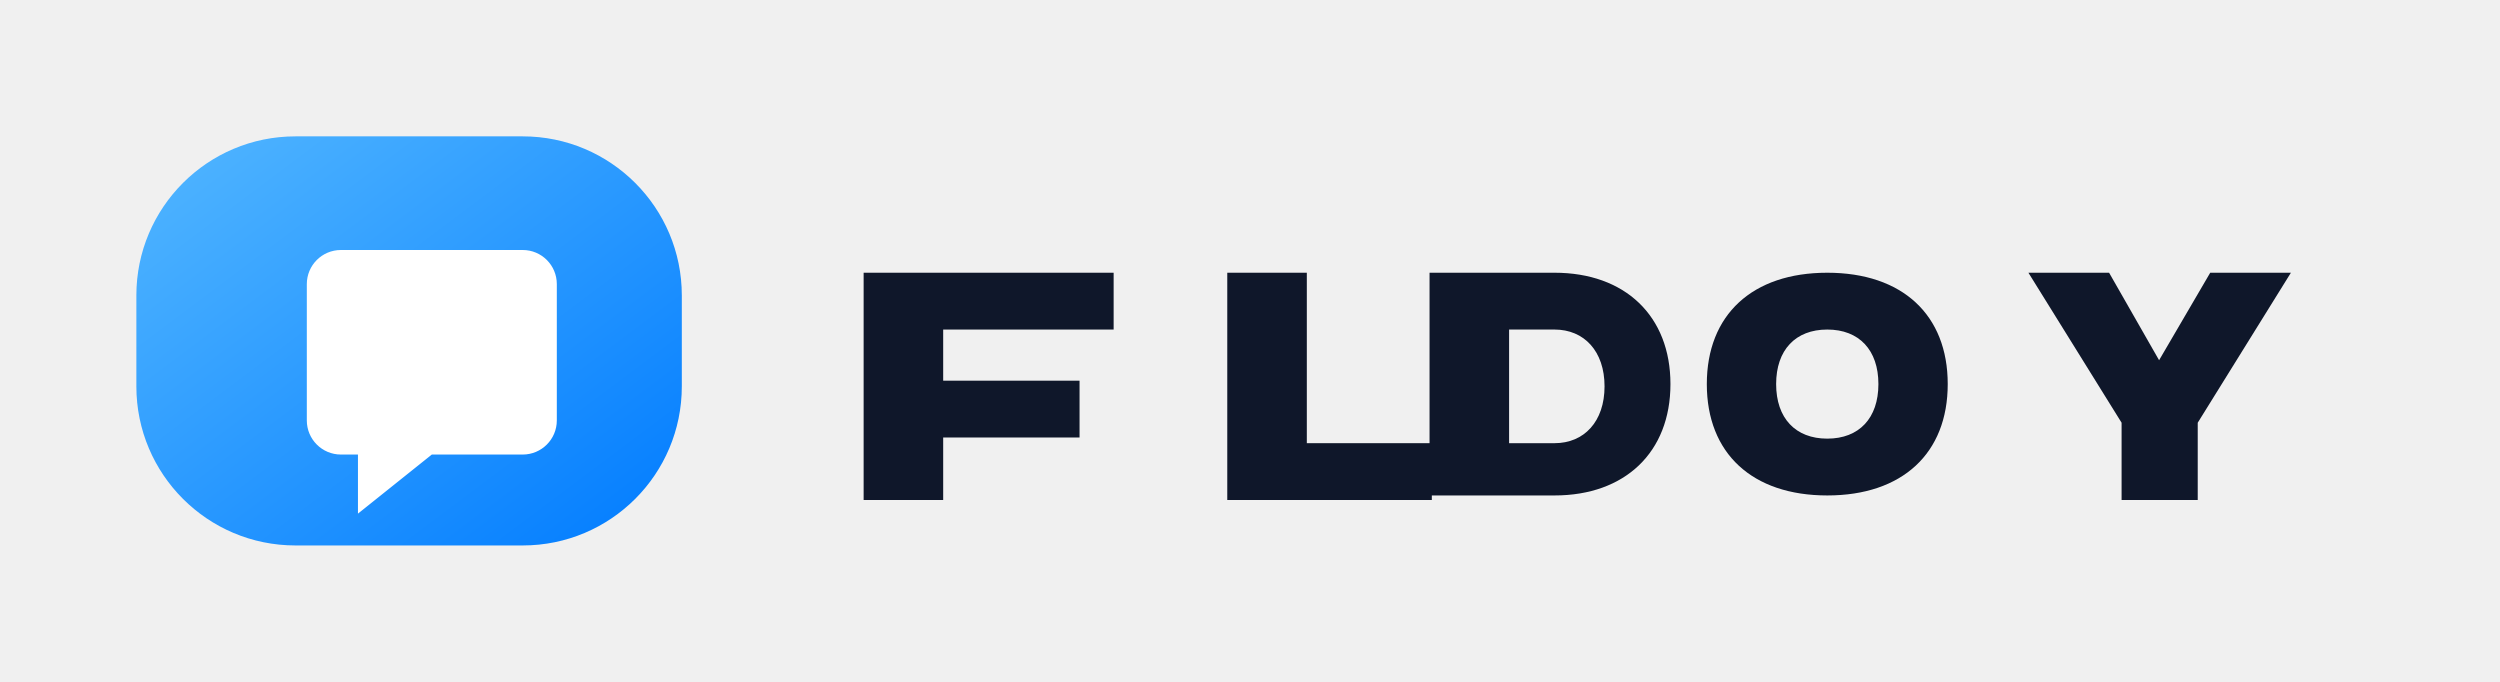
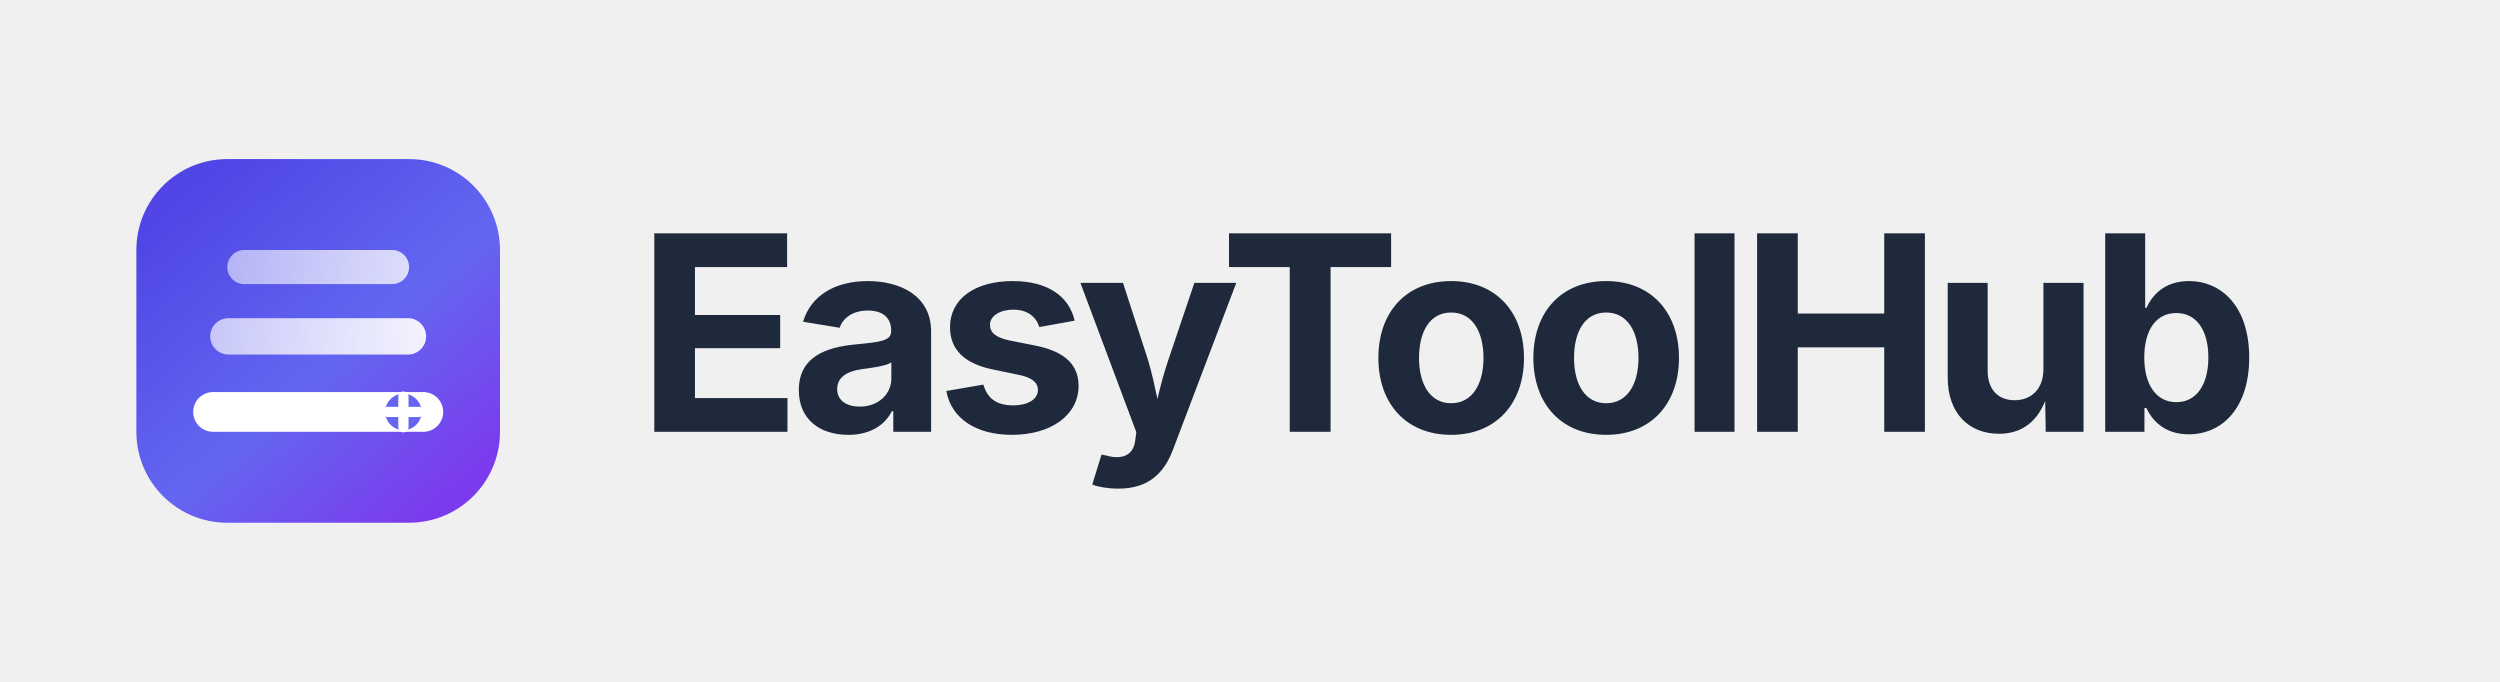
<svg xmlns="http://www.w3.org/2000/svg" width="220" height="60" viewBox="0 0 220 60" role="img" aria-labelledby="title desc">
  <defs>
-     <linearGradient id="lightGradient" x1="0%" y1="0%" x2="100%" y2="100%">
-       <stop offset="0%" stop-color="#53b7ff" />
-       <stop offset="100%" stop-color="#007bff" />
+     <linearGradient id="brandGrad" x1="16%" y1="8%" x2="88%" y2="92%">
+       <stop offset="0%" stop-color="#4f46e5" />
+       <stop offset="55%" stop-color="#6366f1" />
+       <stop offset="100%" stop-color="#7c3aed" />
+     </linearGradient>
+     <linearGradient id="layerGrad" x1="0%" y1="0%" x2="100%" y2="0%">
+       <stop offset="0%" stop-color="#ffffff" stop-opacity="0.72" />
+       <stop offset="100%" stop-color="#ffffff" stop-opacity="1" />
    </linearGradient>
  </defs>
-   <rect x="12" y="12" width="48" height="36" rx="14" fill="url(#lightGradient)" />
-   <path d="M30 22h16a3 3 0 0 1 3 3v12a3 3 0 0 1-3 3h-8l-6.5 5.2V40H30a3 3 0 0 1-3-3V25a3 3 0 0 1 3-3z" fill="#ffffff" />
-   <g fill="#0f172a">
-     <path d="M76 24h22v5h-15v4.5h12v5h-12V44h-7V24z" />
-     <path d="M108 24h7v15h11v5h-18V24z" />
-     <path d="M136.8 24c6.2 0 10.2 3.8 10.2 9.8s-4 9.8-10.2 9.8h-11V24h11zm-4 5v10h4c2.6 0 4.4-1.9 4.4-5s-1.8-5-4.4-5h-4z" />
-     <path d="M160.8 24c6.6 0 10.6 3.7 10.6 9.8s-4 9.8-10.6 9.8-10.6-3.7-10.6-9.8 4-9.8 10.6-9.8zm0 5c-2.8 0-4.5 1.8-4.5 4.8s1.7 4.8 4.5 4.8 4.5-1.8 4.5-4.8-1.7-4.8-4.5-4.8z" />
-     <path d="M178.5 24h7.1l4.4 7.7 4.5-7.7h7.1l-8.2 13.2V44h-6.7v-6.8L178.5 24z" />
+   <g transform="translate(12, 14)">
+     <rect width="32" height="32" rx="8" fill="url(#brandGrad)" />
+     <rect x="8" y="8" width="16" height="3" rx="1.5" fill="url(#layerGrad)" opacity="0.78" />
+     <rect x="6.5" y="14" width="19" height="3.2" rx="1.6" fill="url(#layerGrad)" opacity="0.92" />
+     <rect x="5" y="20.5" width="22" height="3.5" rx="1.75" fill="#ffffff" />
+     <circle cx="23.5" cy="22.25" r="1.6" fill="#6366f1" />
+     <path d="M23.5 20.9v2.7M22.15 22.25h2.7" stroke="#ffffff" stroke-width="0.9" stroke-linecap="round" />
  </g>
+   <text x="56" y="38" font-family="Inter, 'Segoe UI', system-ui, sans-serif" font-size="24" font-weight="700" fill="#1e293b" letter-spacing="-0.045em">EasyToolHub</text>
</svg>
